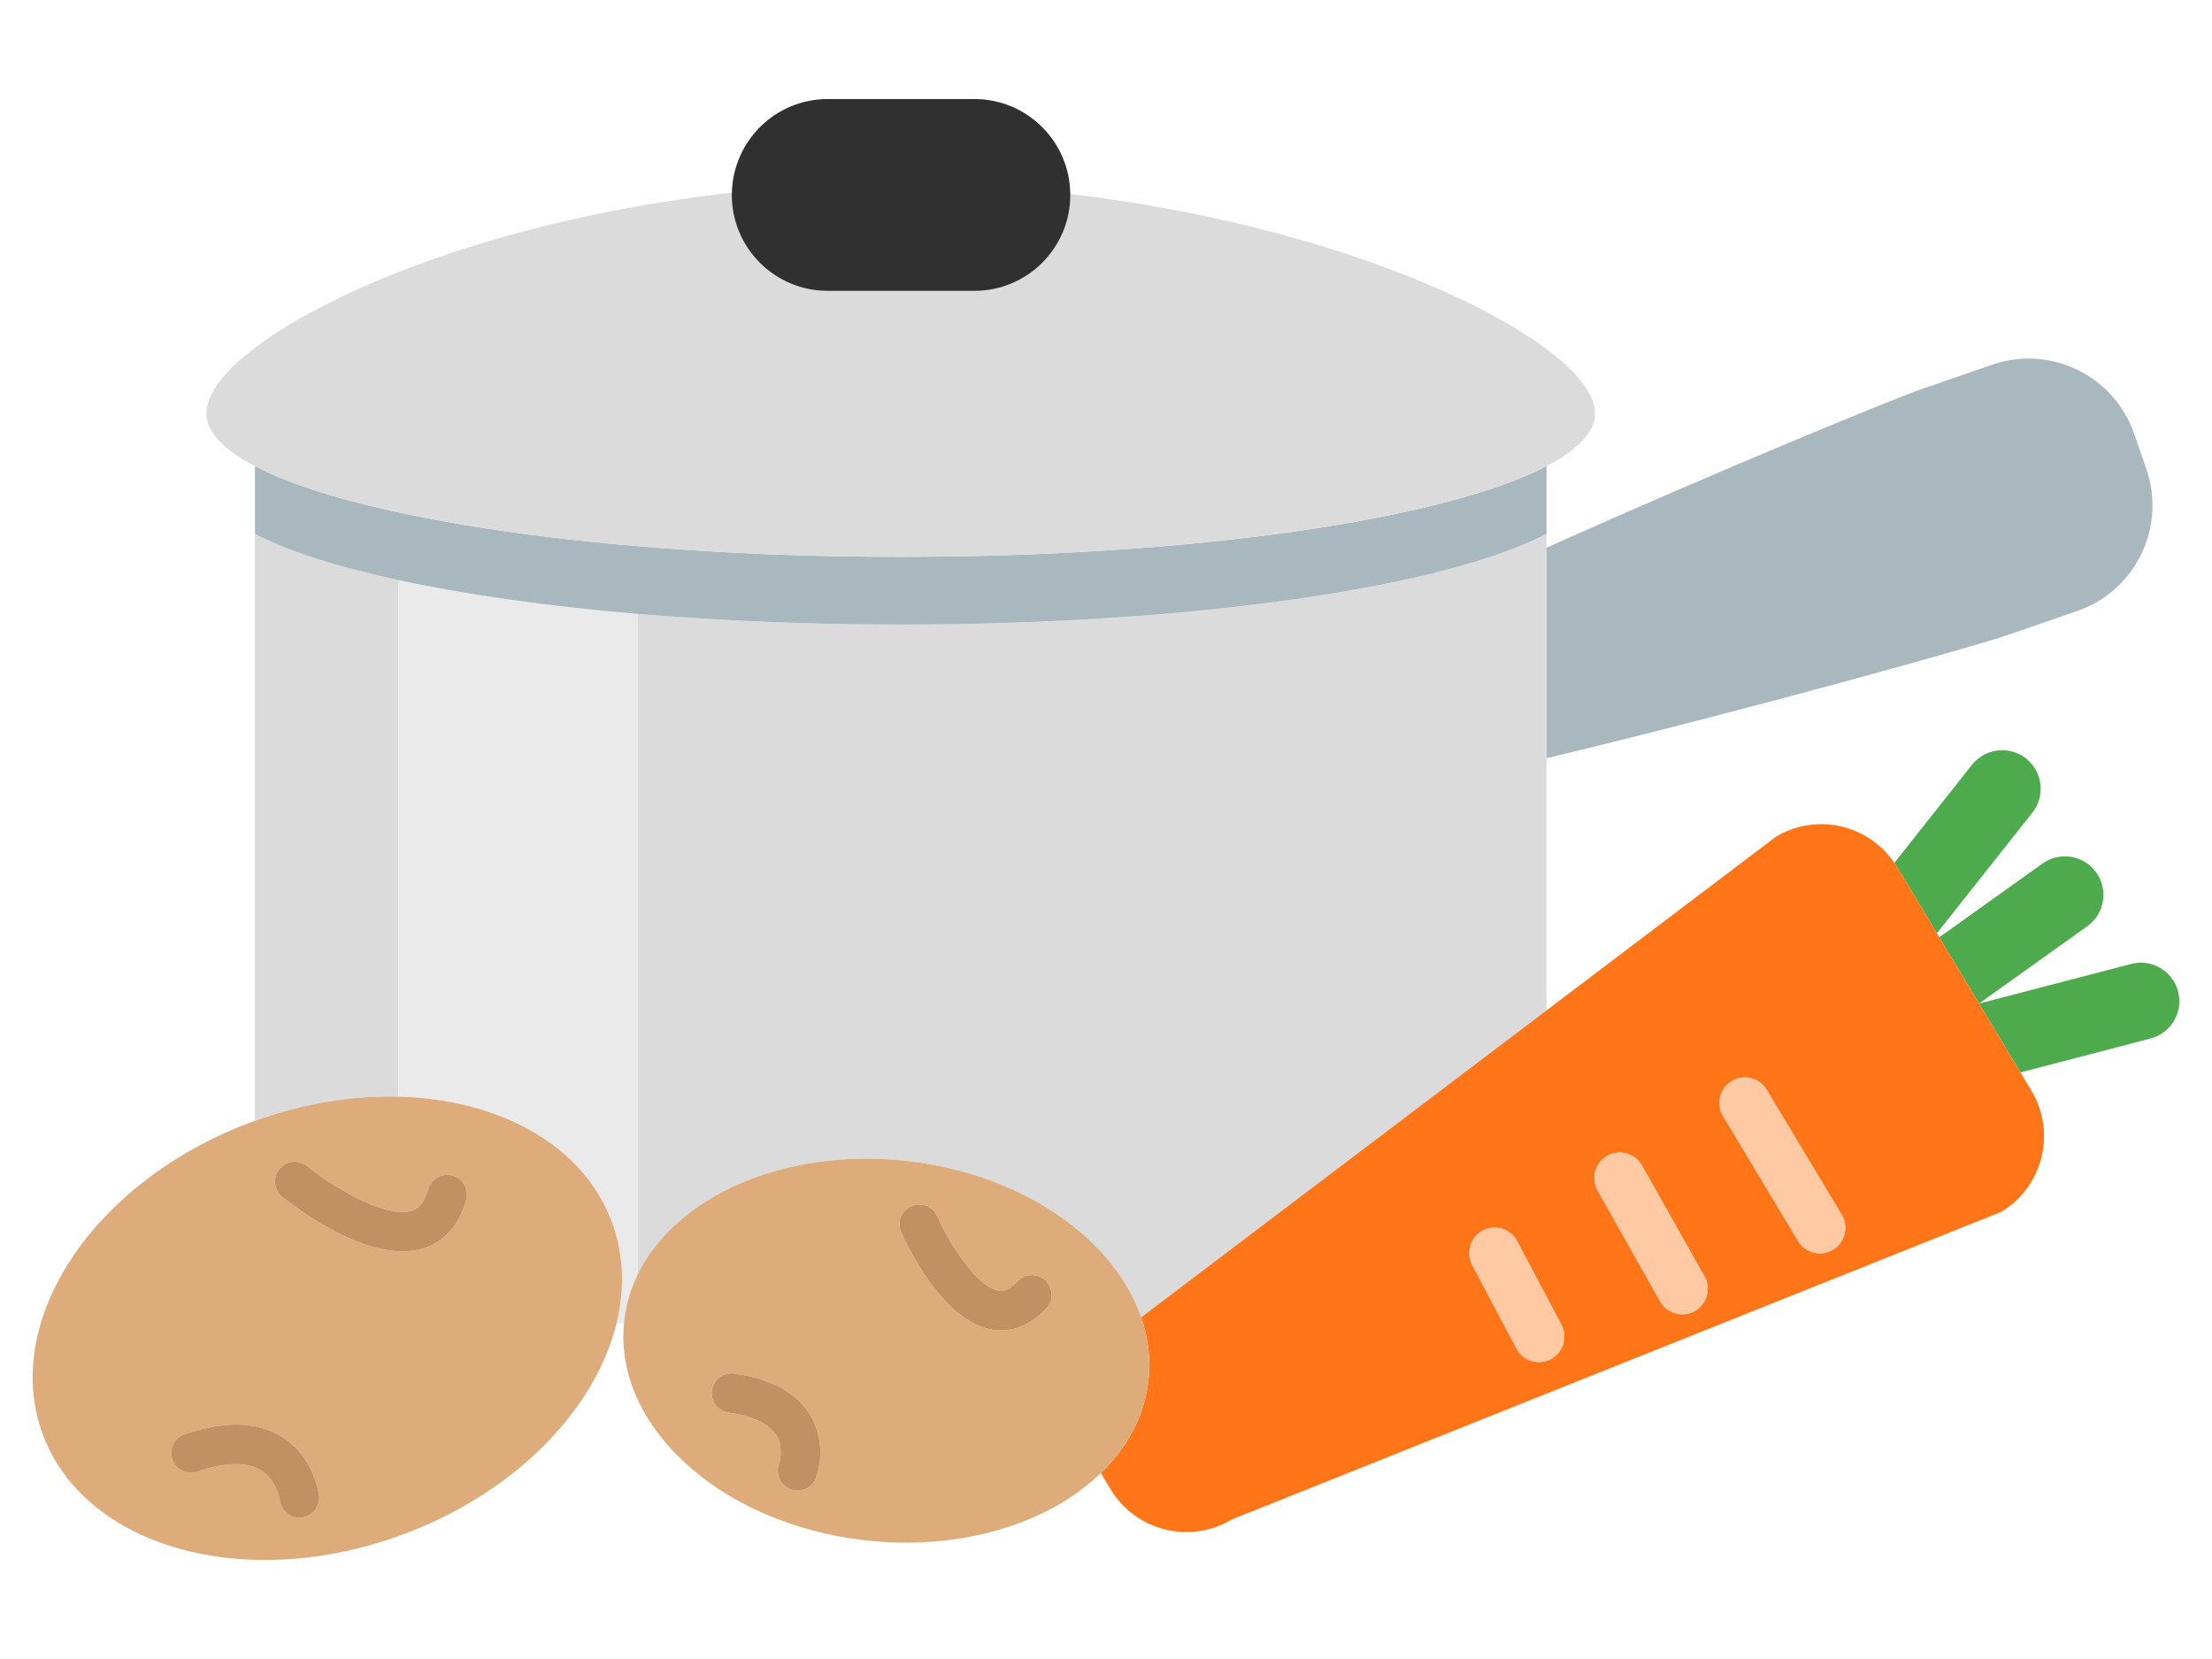
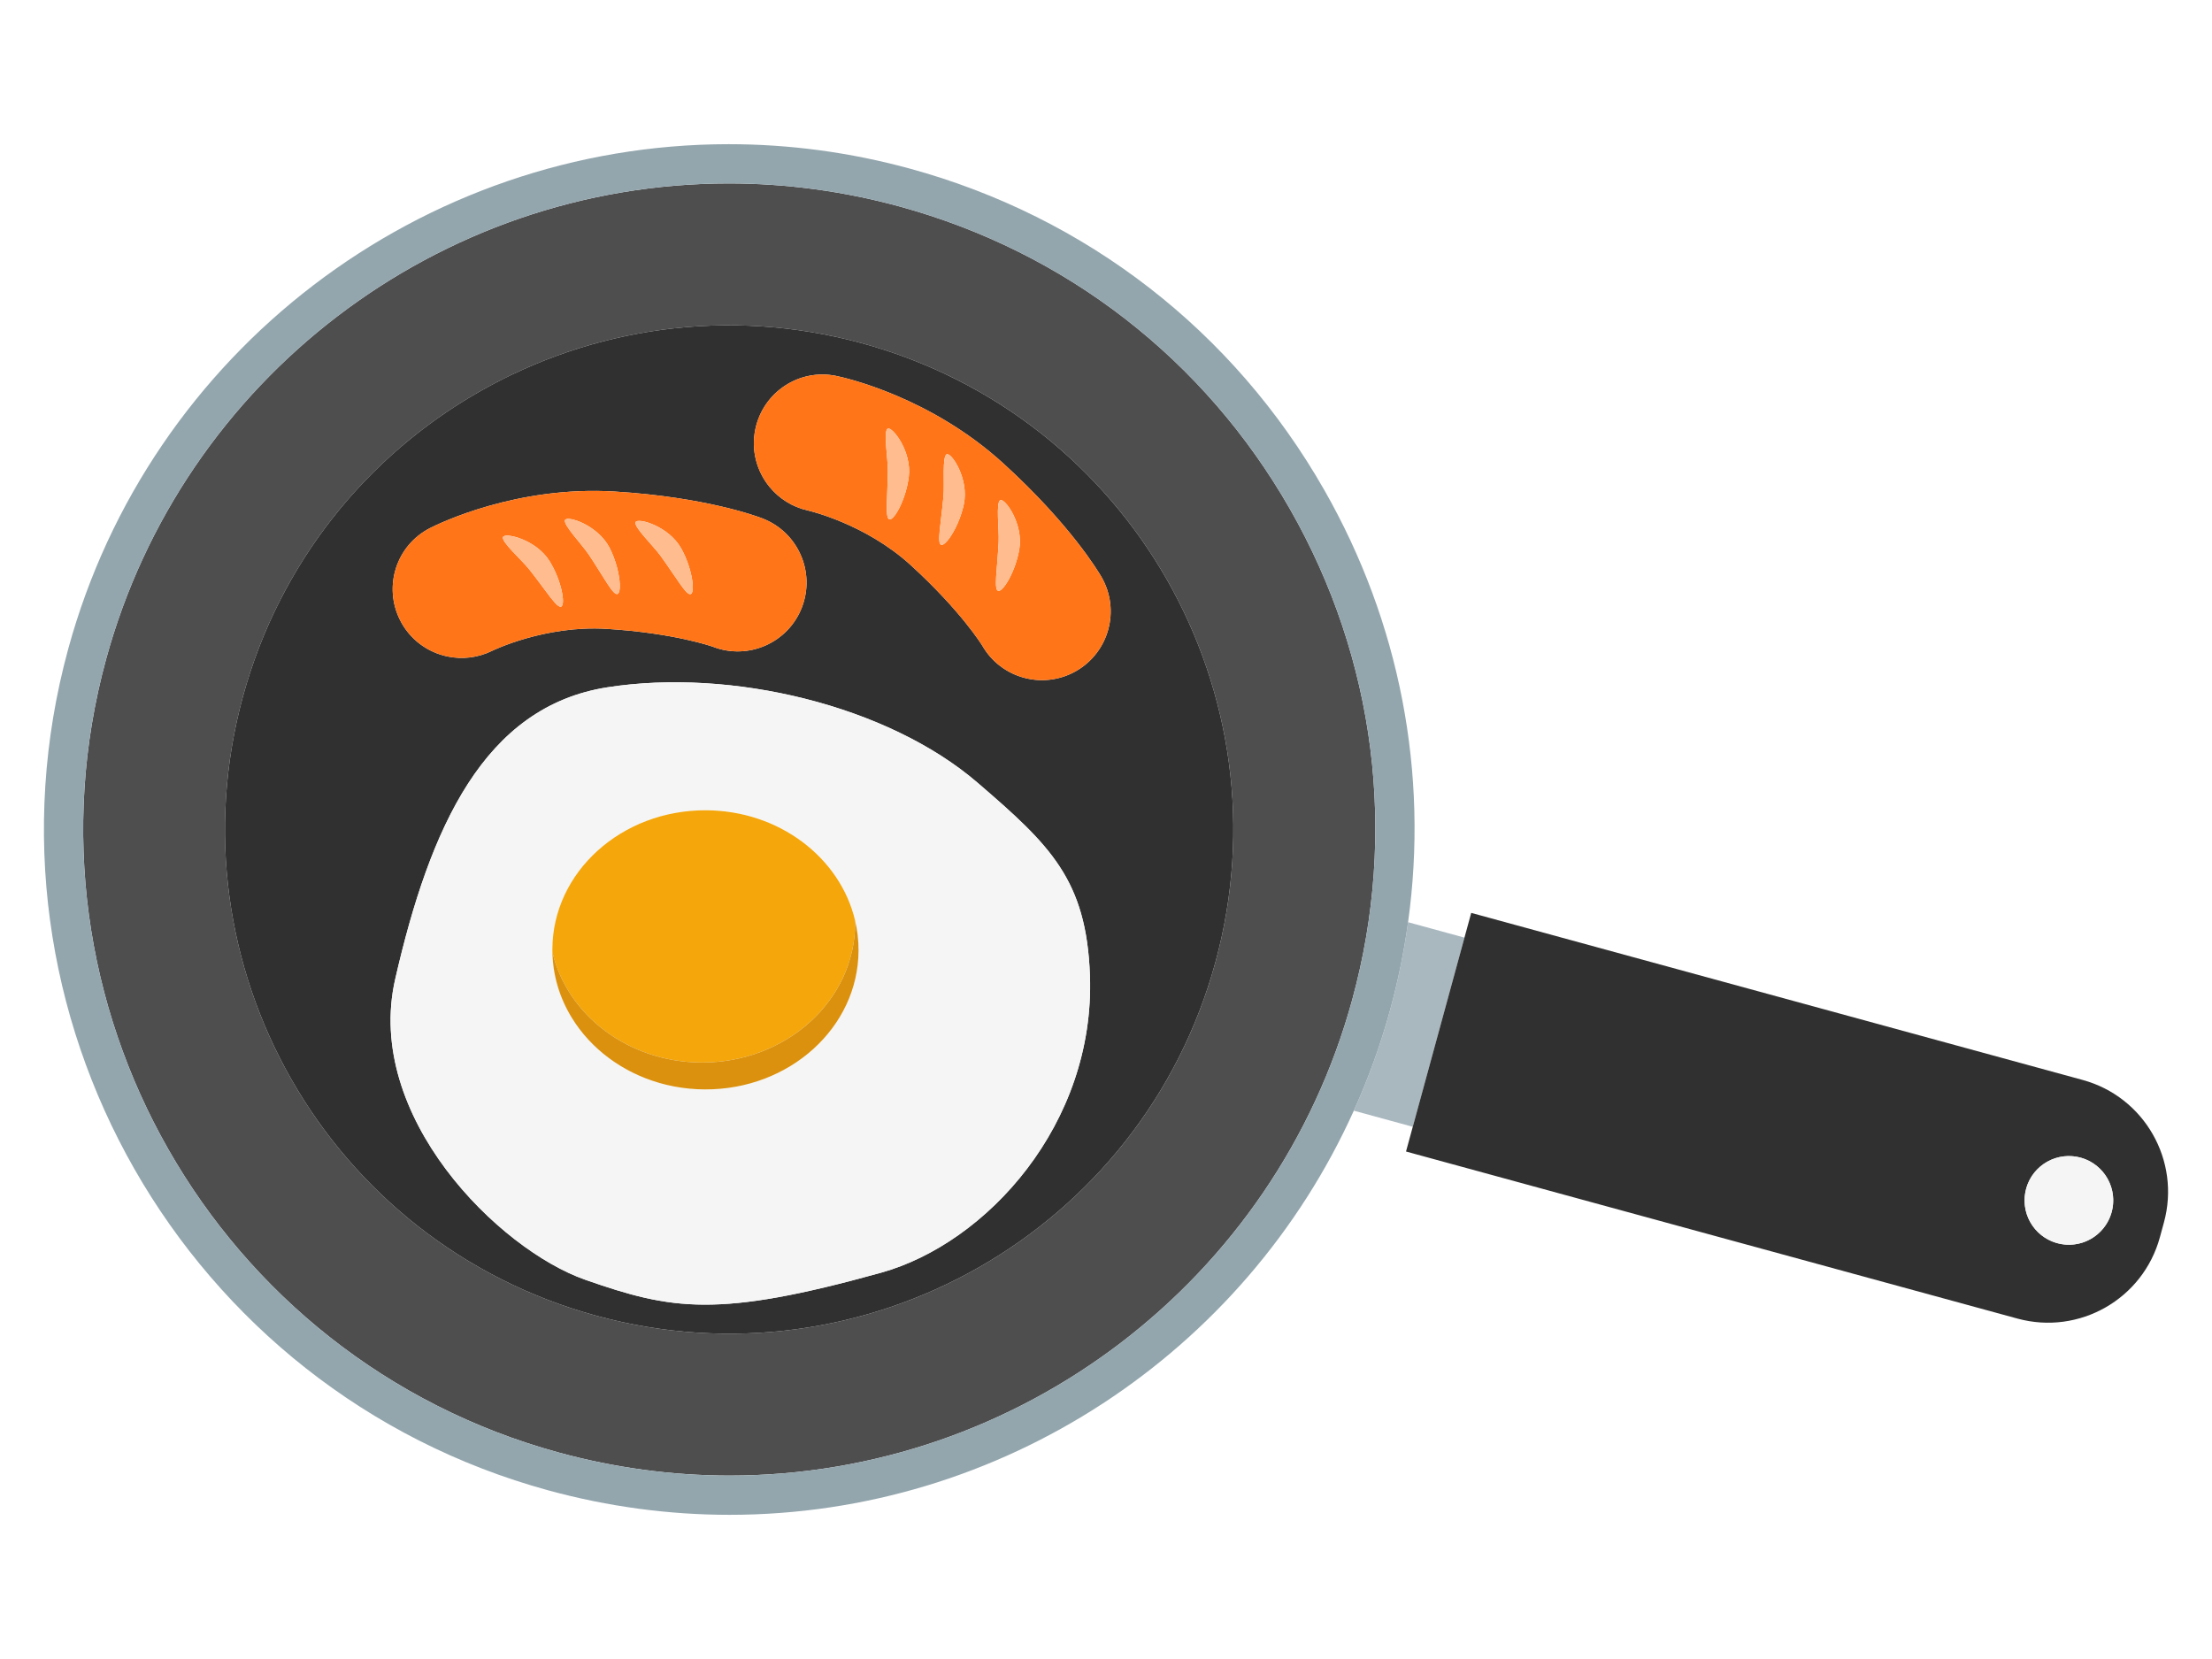
<svg xmlns="http://www.w3.org/2000/svg" version="1.1" id="レイヤー_1" x="0px" y="0px" width="400px" height="300px" viewBox="0 0 400 300" style="enable-background:new 0 0 400 300;" xml:space="preserve">
  <style type="text/css">

- 	.st0{fill:#4DAA4D;}
- 	.st1{fill:#EAEAEA;}
- 	.st2{fill:#C19063;}
- 	.st3{fill:#FF7517;}
- 	.st4{fill:#FFC9A4;}
- 	.st5{fill:#303030;}
- 	.st6{fill:#DBDBDB;}
- 	.st7{fill:#A9B8BF;}
- 	.st8{fill:#DDAC7A;}
+ 	.st0{fill:#4E4E4F;}
+ 	.st1{fill:#F4A60B;}
+ 	.st2{fill:#F5F5F5;}
+ 	.st3{fill:#93A6AD;}
+ 	.st4{fill:#FF7517;}
+ 	.st5{fill:#FFBC8F;}
+ 	.st6{fill:#303030;}
+ 	.st7{fill:#DB910E;}
+ 	.st8{fill:#A9B8BF;}

</style>
  <g>
-     <path class="st7" d="M362.896,114.884l12.727-4.391c10.544-3.639,16.142-15.135,12.504-25.679l-2.196-6.363   c-3.638-10.542-15.135-16.14-25.679-12.502l-12.728,4.392c-4.809,1.66-35.859,14.365-67.868,28.695v38.079   C317.781,127.963,357.517,116.741,362.896,114.884z" />
-     <path class="st6" d="M115.3,111.007v119.494c6.913-14.247,26.769-23.092,48.912-20.542c20.757,2.389,37.275,14.073,42.144,28.249   l73.299-55.496V96.538c-18.406,9.605-63.754,16.399-116.778,16.399C146.036,112.937,129.975,112.25,115.3,111.007z" />
-     <path class="st6" d="M72.048,198.31v-93.412c-11.064-2.396-19.946-5.227-25.949-8.36v106.154   C54.911,199.503,63.781,198.102,72.048,198.31z" />
-     <path class="st6" d="M111.499,239.256c0,0.003-0.001,0.006-0.002,0.009c0.441,0.049,0.883,0.096,1.327,0.144   c0-0.004,0-0.007,0-0.011C112.38,239.351,111.938,239.304,111.499,239.256z" />
-     <path class="st1" d="M72.048,104.897v93.412c18.117,0.455,33.321,8.618,38.561,22.578c2.208,5.885,2.398,12.159,0.89,18.368   c0.44,0.048,0.882,0.095,1.325,0.142c0.018-0.203,0.025-0.405,0.049-0.61c0.335-2.917,1.168-5.69,2.428-8.286V111.007   C98.838,109.613,84.136,107.516,72.048,104.897z" />
-     <path class="st7" d="M115.3,111.007c14.674,1.243,30.736,1.93,47.577,1.93c53.024,0,98.372-6.794,116.778-16.399V84.293   c-18.406,9.606-63.754,16.4-116.778,16.4c-53.025,0-98.371-6.792-116.778-16.399v12.243c6.002,3.133,14.885,5.963,25.949,8.36   C84.136,107.516,98.838,109.613,115.3,111.007z" />
-     <path class="st0" d="M377.453,167.489c3.131-2.235,3.855-6.588,1.619-9.717c-2.236-3.132-6.589-3.856-9.719-1.62l-18.667,13.334   l7.195,11.983L377.453,167.489z" />
-     <path class="st0" d="M393.871,179.297c-0.973-3.725-4.774-5.957-8.498-4.985l-27.488,7.163l7.476,12.45l23.524-6.13   C392.608,186.823,394.842,183.02,393.871,179.297z" />
-     <path class="st0" d="M350.255,168.767l17.262-21.817c2.388-3.017,1.876-7.398-1.139-9.787c-3.019-2.386-7.399-1.875-9.788,1.143   l-14.029,17.733c0.168,0.248,0.347,0.488,0.503,0.749L350.255,168.767z" />
-     <path class="st3" d="M357.882,181.47l-7.195-11.983l-0.432-0.72l-7.191-11.979c-0.156-0.261-0.335-0.501-0.503-0.749   c-4.731-6.966-14.122-9.112-21.433-4.727l-41.473,31.399l-73.299,55.496c1.271,3.7,1.761,7.569,1.311,11.489   c-0.732,6.369-3.827,12.052-8.599,16.68l1.747,2.906c4.543,7.57,14.363,10.023,21.933,5.479l139.112-55.603   c7.572-4.543,10.026-14.362,5.482-21.935l-1.981-3.301l-7.476-12.45L357.882,181.47z M280.43,245.762   c-0.685,0.362-1.419,0.533-2.143,0.533c-1.647,0-3.238-0.888-4.062-2.444l-8-15.118c-1.186-2.241-0.331-5.02,1.911-6.206   c2.241-1.186,5.019-0.329,6.205,1.911l8,15.118C283.526,241.797,282.672,244.575,280.43,245.762z M306.467,237.071   c-0.713,0.401-1.487,0.593-2.251,0.593c-1.604,0-3.16-0.842-4.004-2.338l-11.312-20.065c-1.246-2.208-0.465-5.009,1.744-6.254   c2.206-1.244,5.008-0.465,6.255,1.744l11.312,20.065C309.456,233.025,308.676,235.825,306.467,237.071z M331.457,225.984   c-0.74,0.444-1.555,0.655-2.358,0.655c-1.56,0-3.08-0.795-3.941-2.229l-13.574-22.62c-1.306-2.174-0.6-4.994,1.574-6.299   c2.172-1.306,4.994-0.602,6.299,1.574l13.575,22.619C334.336,221.859,333.631,224.68,331.457,225.984z" />
-     <path class="st4" d="M319.456,197.065c-1.305-2.176-4.127-2.88-6.299-1.574c-2.174,1.305-2.88,4.125-1.574,6.299l13.574,22.62   c0.861,1.435,2.382,2.229,3.941,2.229c0.804,0,1.618-0.211,2.358-0.655c2.174-1.305,2.879-4.125,1.574-6.3L319.456,197.065z" />
-     <path class="st4" d="M296.898,210.751c-1.247-2.209-4.049-2.988-6.255-1.744c-2.209,1.245-2.99,4.046-1.744,6.254l11.312,20.065   c0.844,1.496,2.4,2.338,4.004,2.338c0.764,0,1.538-0.191,2.251-0.593c2.209-1.246,2.989-4.046,1.744-6.255L296.898,210.751z" />
-     <path class="st4" d="M274.341,224.438c-1.187-2.24-3.964-3.097-6.205-1.911c-2.242,1.187-3.097,3.965-1.911,6.206l8,15.118   c0.824,1.557,2.415,2.444,4.062,2.444c0.724,0,1.458-0.171,2.143-0.533c2.242-1.187,3.097-3.965,1.911-6.206L274.341,224.438z" />
-     <path class="st8" d="M207.667,249.697c0.45-3.92-0.039-7.789-1.311-11.489c-4.869-14.176-21.387-25.86-42.144-28.249   c-22.143-2.55-42,6.295-48.912,20.542c-1.26,2.596-2.093,5.369-2.428,8.286c-0.023,0.205-0.031,0.407-0.049,0.61   c0,0.004,0,0.007,0,0.011c-1.689,18.701,17.612,36.139,43.503,39.116c17.371,2.001,33.33-3.016,42.742-12.147   C203.84,261.749,206.935,256.066,207.667,249.697z M164.789,218.125c1.804-0.794,3.91,0.027,4.704,1.83   c2.293,5.198,7.247,12.805,11.081,13.44c0.441,0.071,1.615,0.269,3.397-1.666c1.334-1.45,3.593-1.545,5.046-0.208   c1.451,1.337,1.543,3.596,0.207,5.046c-2.911,3.161-5.872,4.007-8.208,4.007c-0.583,0-1.125-0.052-1.62-0.135   c-9.132-1.522-15.721-15.968-16.442-17.61C162.162,221.024,162.982,218.918,164.789,218.125z M147.563,267.224   c-0.536,1.436-1.898,2.322-3.346,2.322c-0.415,0-0.837-0.072-1.249-0.227c-1.837-0.686-2.775-2.723-2.108-4.562   c0.04-0.12,0.938-2.883-0.465-5.183c-1.269-2.079-4.25-3.509-8.624-4.129c-1.953-0.278-3.311-2.086-3.034-4.038   c0.278-1.953,2.087-3.304,4.038-3.033c6.721,0.954,11.36,3.513,13.791,7.603C149.668,261.197,147.788,266.621,147.563,267.224z" />
-     <path class="st2" d="M179.396,240.439c0.494,0.083,1.037,0.135,1.62,0.135c2.336,0,5.297-0.846,8.208-4.007   c1.336-1.45,1.244-3.709-0.207-5.046c-1.453-1.337-3.712-1.242-5.046,0.208c-1.782,1.935-2.956,1.737-3.397,1.666   c-3.834-0.636-8.788-8.242-11.081-13.44c-0.794-1.803-2.9-2.624-4.704-1.83c-1.806,0.793-2.627,2.899-1.834,4.704   C163.676,224.472,170.264,238.917,179.396,240.439z" />
-     <path class="st2" d="M132.775,248.374c-1.95-0.271-3.76,1.08-4.038,3.033c-0.277,1.952,1.081,3.76,3.034,4.038   c4.374,0.62,7.355,2.05,8.624,4.129c1.403,2.3,0.505,5.062,0.465,5.183c-0.667,1.84,0.271,3.877,2.108,4.562   c0.411,0.154,0.833,0.227,1.249,0.227c1.448,0,2.81-0.887,3.346-2.322c0.225-0.603,2.104-6.026-0.998-11.247   C144.136,251.887,139.496,249.328,132.775,248.374z" />
-     <path class="st8" d="M110.609,220.888c-5.239-13.96-20.444-22.123-38.561-22.578c-8.267-0.208-17.137,1.193-25.949,4.382   c-0.287,0.104-0.574,0.197-0.861,0.305C16.841,213.65,0.069,238.941,7.775,259.48c7.706,20.54,36.974,28.551,65.37,17.893   c20.258-7.601,34.59-22.649,38.351-38.108c0.001-0.003,0.002-0.006,0.002-0.009C113.007,233.047,112.817,226.772,110.609,220.888z    M50.53,211.399c1.245-1.53,3.493-1.76,5.022-0.516c4.061,3.297,14.022,9.604,18.909,8.044c0.891-0.285,2.168-0.994,2.965-3.86   c0.528-1.9,2.496-3.013,4.396-2.484c1.9,0.527,3.013,2.497,2.484,4.396c-1.59,5.721-5.055,7.919-7.682,8.755   c-1.211,0.385-2.487,0.556-3.795,0.556c-9.363,0-20.401-8.74-21.785-9.867C49.515,215.178,49.285,212.929,50.53,211.399z    M54.57,274.42c-0.141,0.017-0.28,0.024-0.418,0.024c-1.778,0-3.314-1.324-3.54-3.128c-0.019-0.131-0.569-3.682-3.44-5.447   c-2.532-1.558-6.5-1.474-11.471,0.243c-1.865,0.644-3.898-0.346-4.541-2.21c-0.644-1.864,0.345-3.896,2.209-4.54   c7.223-2.496,13.165-2.33,17.657,0.493c5.804,3.647,6.644,10.322,6.677,10.604C57.932,272.418,56.529,274.192,54.57,274.42z" />
-     <path class="st2" d="M51.044,216.423c1.384,1.127,12.422,9.867,21.785,9.867c1.308,0,2.583-0.171,3.795-0.556   c2.627-0.836,6.092-3.034,7.682-8.755c0.528-1.899-0.584-3.869-2.484-4.396c-1.901-0.528-3.869,0.584-4.396,2.484   c-0.797,2.866-2.074,3.575-2.965,3.86c-4.887,1.56-14.848-4.747-18.909-8.044c-1.529-1.244-3.777-1.015-5.022,0.516   C49.285,212.929,49.515,215.178,51.044,216.423z" />
-     <path class="st2" d="M51.026,259.855c-4.492-2.823-10.434-2.989-17.657-0.493c-1.864,0.644-2.854,2.676-2.209,4.54   c0.643,1.864,2.676,2.854,4.541,2.21c4.971-1.717,8.939-1.801,11.471-0.243c2.871,1.766,3.421,5.316,3.44,5.447   c0.226,1.804,1.762,3.128,3.54,3.128c0.138,0,0.277-0.008,0.418-0.024c1.959-0.228,3.362-2.002,3.133-3.96   C57.67,270.178,56.83,263.503,51.026,259.855z" />
-     <path class="st6" d="M162.877,100.693c53.024,0,98.372-6.793,116.778-16.4c5.666-2.956,8.78-6.179,8.78-9.552   c0-12.073-40.631-33.277-94.896-39.659c0.001,0.058,0.009,0.113,0.009,0.171c0,9.579-7.766,17.345-17.345,17.345h-26.528   c-9.579,0-17.345-7.766-17.345-17.345c0-0.137,0.018-0.269,0.021-0.405c-54.86,6.077-95.031,27.666-95.031,39.892   c0,3.374,3.115,6.596,8.78,9.553C64.506,93.901,109.853,100.693,162.877,100.693z" />
-     <path class="st5" d="M149.675,52.599h26.528c9.579,0,17.345-7.766,17.345-17.345c0-0.058-0.008-0.114-0.009-0.171   c-0.093-9.5-7.815-17.174-17.336-17.174h-26.528c-9.443,0-17.107,7.55-17.325,16.94c-0.003,0.136-0.021,0.268-0.021,0.405   C132.33,44.833,140.096,52.599,149.675,52.599z" />
+     <path class="st8" d="M254.625,166.764c-0.737,5.32-1.816,10.627-3.256,15.893c-1.722,6.301-3.934,12.369-6.557,18.189l10.662,2.914   l9.348-34.209L254.625,166.764z" />
+     <path class="st6" d="M376.612,195.291L266.044,165.08l-1.222,4.471l-9.348,34.209l-1.222,4.471l110.568,30.211   c11.17,3.053,22.703-3.529,25.754-14.699l0.736-2.697C394.363,209.873,387.783,198.344,376.612,195.291z M366.39,214.957   c1.167-4.27,5.575-6.787,9.848-5.619c4.269,1.168,6.785,5.576,5.619,9.846c-1.166,4.271-5.576,6.787-9.846,5.621   C367.739,223.637,365.224,219.229,366.39,214.957z" />
+     <circle class="st2" cx="374.123" cy="217.07" r="8.017" />
+     <path class="st0" d="M244.523,180.785c8.224-30.095,4.234-61.591-11.231-88.687c-15.466-27.095-40.557-46.546-70.652-54.769   c-10.104-2.761-20.485-4.16-30.856-4.16c-52.454,0-98.757,35.383-112.602,86.045c-16.974,62.127,19.76,126.481,81.886,143.456   c10.104,2.76,20.486,4.16,30.857,4.16C184.378,266.83,230.681,231.447,244.523,180.785z M107.829,237.928   c-48.562-13.268-77.173-63.391-63.903-111.954c13.268-48.559,63.393-77.172,111.953-63.902   c48.56,13.27,77.171,63.393,63.902,111.952C206.512,222.586,156.39,251.195,107.829,237.928z" />
+     <path class="st6" d="M219.78,174.023c13.27-48.559-15.342-98.682-63.902-111.952c-48.561-13.27-98.686,15.344-111.953,63.902   c-13.27,48.563,15.342,98.686,63.903,111.954S206.512,222.586,219.78,174.023z M136.601,77.554   c1.438-6.686,7.959-10.966,14.651-9.57c1.702,0.353,17.012,3.808,30.182,15.816c12.11,11.038,17.213,19.604,17.752,20.544   c3.428,5.952,1.383,13.556-4.563,16.984c-5.952,3.433-13.566,1.376-16.987-4.563c-0.006-0.009-3.79-6.226-12.958-14.584   c-8.227-7.501-18.471-9.839-18.574-9.866c-2.84-0.627-5.246-2.189-6.96-4.284C136.831,85.202,135.776,81.392,136.601,77.554z    M77.756,95.495c1.549-0.791,15.643-7.7,33.437-6.606c16.356,1.007,25.704,4.476,26.714,4.871   c6.405,2.484,9.581,9.691,7.096,16.091c-2.485,6.406-9.706,9.578-16.095,7.098c-0.012-0.002-6.857-2.472-19.245-3.234   c-11.113-0.682-20.562,3.919-20.657,3.965c-2.608,1.292-5.462,1.586-8.111,1.027c-3.575-0.753-6.785-3.06-8.551-6.566   C69.273,106.031,71.668,98.608,77.756,95.495z M159.316,230.146c-29.563,8.229-37.844,6.744-53.477,1.277   c-15.635-5.463-40.041-29.58-34.376-54.355c6.281-27.455,16.075-49.317,38.418-52.788c22.339-3.472,50.596,3.243,66.902,17.268   c13.089,11.262,19.694,17.5,20.312,34.866C198.048,203.182,178.478,224.812,159.316,230.146z" />
+     <path class="st2" d="M197.096,176.414c-0.618-17.365-7.224-23.604-20.312-34.866c-16.307-14.024-44.563-20.739-66.902-17.268   c-22.343,3.471-32.137,25.333-38.418,52.788c-5.665,24.775,18.741,48.893,34.376,54.355c15.633,5.467,23.913,6.951,53.477-1.277   C178.478,224.812,198.048,203.182,197.096,176.414z M127.458,197.002c-0.476-0.002-0.948-0.016-1.418-0.039   c-0.095-0.004-0.188-0.014-0.283-0.02c-0.374-0.023-0.746-0.047-1.116-0.082c-0.119-0.012-0.235-0.029-0.354-0.043   c-0.343-0.037-0.686-0.074-1.025-0.123c-0.127-0.018-0.251-0.043-0.378-0.062c-0.327-0.051-0.654-0.102-0.977-0.164   c-0.139-0.025-0.276-0.059-0.415-0.088c-0.306-0.062-0.613-0.125-0.916-0.197c-0.152-0.035-0.302-0.078-0.453-0.117   c-0.284-0.072-0.568-0.143-0.848-0.223c-0.168-0.049-0.333-0.104-0.499-0.154c-0.259-0.08-0.52-0.158-0.775-0.244   c-0.18-0.061-0.355-0.127-0.533-0.191c-0.238-0.084-0.476-0.168-0.71-0.258c-0.192-0.074-0.38-0.156-0.569-0.234   c-0.214-0.088-0.43-0.176-0.642-0.268c-0.205-0.09-0.405-0.188-0.606-0.283c-0.191-0.088-0.384-0.176-0.572-0.27   c-0.214-0.105-0.424-0.219-0.634-0.33c-0.17-0.09-0.342-0.178-0.51-0.271c-0.224-0.123-0.443-0.254-0.663-0.383   c-0.147-0.088-0.297-0.174-0.443-0.262c-0.235-0.145-0.464-0.297-0.694-0.447c-0.125-0.082-0.251-0.16-0.374-0.244   c-0.242-0.166-0.478-0.336-0.713-0.508c-0.105-0.076-0.212-0.15-0.316-0.229c-0.248-0.186-0.489-0.377-0.73-0.57   c-0.085-0.068-0.173-0.135-0.258-0.205c-0.252-0.207-0.497-0.422-0.741-0.637c-0.068-0.061-0.138-0.119-0.205-0.18   c-0.254-0.229-0.501-0.465-0.745-0.703c-0.052-0.051-0.105-0.1-0.157-0.152c-0.254-0.252-0.501-0.51-0.744-0.771   c-0.037-0.041-0.075-0.078-0.112-0.119c-0.252-0.275-0.496-0.555-0.735-0.84c-0.025-0.029-0.051-0.059-0.076-0.088   c-0.248-0.297-0.487-0.6-0.72-0.906c-0.014-0.02-0.028-0.037-0.042-0.055c-0.241-0.318-0.472-0.643-0.697-0.971   c-0.006-0.008-0.012-0.018-0.017-0.025c-0.23-0.338-0.451-0.68-0.664-1.027l0,0c-2.241-3.664-3.515-7.885-3.495-12.377   c0.06-13.943,12.503-25.188,27.794-25.118c13.234,0.06,24.257,8.579,26.941,19.909l0,0c0,0,0,0.002,0.001,0.004   c0.103,0.434,0.194,0.873,0.272,1.316c0.001,0.004,0.002,0.01,0.002,0.014c0.073,0.412,0.134,0.828,0.184,1.246   c0.005,0.045,0.012,0.088,0.018,0.133c0.042,0.369,0.073,0.744,0.098,1.119c0.006,0.088,0.016,0.176,0.021,0.264   c0.024,0.451,0.037,0.904,0.035,1.361C155.19,185.83,142.749,197.074,127.458,197.002z" />
+     <path class="st1" d="M112.12,192.695c-0.235-0.145-0.464-0.297-0.694-0.447C111.655,192.398,111.885,192.551,112.12,192.695z" />
+     <path class="st1" d="M113.225,193.34c-0.224-0.123-0.443-0.254-0.663-0.383C112.782,193.086,113.001,193.217,113.225,193.34z" />
+     <path class="st1" d="M111.052,192.004c-0.242-0.166-0.478-0.336-0.713-0.508C110.574,191.668,110.81,191.838,111.052,192.004z" />
+     <path class="st1" d="M108.089,189.676c-0.254-0.23-0.501-0.465-0.745-0.703C107.588,189.211,107.835,189.447,108.089,189.676z" />
+     <path class="st1" d="M110.022,191.268c-0.248-0.186-0.49-0.377-0.73-0.57C109.533,190.891,109.774,191.082,110.022,191.268z" />
+     <path class="st1" d="M109.035,190.492c-0.252-0.207-0.498-0.422-0.741-0.637C108.538,190.07,108.783,190.285,109.035,190.492z" />
+     <path class="st1" d="M118.002,195.445c-0.18-0.061-0.355-0.127-0.533-0.191C117.646,195.318,117.822,195.385,118.002,195.445z" />
+     <path class="st1" d="M116.758,194.996c-0.192-0.074-0.38-0.156-0.569-0.234C116.378,194.84,116.566,194.922,116.758,194.996z" />
+     <path class="st1" d="M115.547,194.494c-0.205-0.092-0.405-0.188-0.606-0.283C115.143,194.307,115.343,194.404,115.547,194.494z" />
+     <path class="st1" d="M114.369,193.941c-0.214-0.105-0.424-0.219-0.634-0.33C113.945,193.723,114.155,193.836,114.369,193.941z" />
+     <path class="st1" d="M104.044,185.045c-0.23-0.338-0.452-0.68-0.664-1.027C103.593,184.365,103.814,184.707,104.044,185.045z" />
+     <path class="st1" d="M107.187,188.82c-0.254-0.252-0.501-0.51-0.744-0.771C106.686,188.311,106.933,188.568,107.187,188.82z" />
+     <path class="st1" d="M155.098,169.145c0.043,0.369,0.072,0.744,0.098,1.119C155.171,169.889,155.14,169.514,155.098,169.145z" />
+     <path class="st1" d="M155.251,171.889c0.002-0.457-0.011-0.91-0.035-1.361C155.241,170.979,155.254,171.432,155.251,171.889z" />
+     <path class="st1" d="M154.622,166.436c0.103,0.434,0.194,0.873,0.272,1.316C154.816,167.309,154.725,166.869,154.622,166.436z" />
+     <path class="st1" d="M126.839,192.135c15.29,0.068,27.732-11.178,27.796-25.115c0-0.197-0.01-0.393-0.015-0.588   c-2.685-11.33-13.707-19.849-26.941-19.909c-15.291-0.07-27.734,11.174-27.794,25.118c-0.021,4.492,1.254,8.713,3.495,12.377   c-2.14-3.504-3.393-7.52-3.481-11.791C102.586,183.557,113.606,192.074,126.839,192.135z" />
+     <path class="st1" d="M119.276,195.844c-0.168-0.049-0.333-0.104-0.499-0.154C118.944,195.74,119.108,195.795,119.276,195.844z" />
+     <path class="st1" d="M106.331,187.93c-0.251-0.275-0.496-0.555-0.735-0.84C105.834,187.375,106.079,187.654,106.331,187.93z" />
+     <path class="st1" d="M105.52,187.002c-0.248-0.297-0.487-0.6-0.72-0.906C105.033,186.402,105.272,186.705,105.52,187.002z" />
+     <path class="st1" d="M104.758,186.041c-0.24-0.318-0.473-0.643-0.697-0.971C104.286,185.398,104.517,185.723,104.758,186.041z" />
+     <path class="st1" d="M154.896,167.766c0.073,0.412,0.133,0.828,0.184,1.246C155.03,168.594,154.969,168.178,154.896,167.766z" />
+     <path class="st1" d="M126.041,196.963c-0.095-0.004-0.188-0.014-0.283-0.02C125.852,196.949,125.945,196.959,126.041,196.963z" />
+     <path class="st1" d="M123.263,196.695c-0.127-0.018-0.251-0.043-0.378-0.062C123.011,196.652,123.136,196.678,123.263,196.695z" />
+     <path class="st1" d="M124.642,196.861c-0.119-0.012-0.235-0.029-0.354-0.043C124.407,196.832,124.523,196.85,124.642,196.861z" />
+     <path class="st1" d="M120.578,196.184c-0.152-0.035-0.302-0.078-0.453-0.117C120.276,196.105,120.425,196.148,120.578,196.184z" />
+     <path class="st1" d="M121.908,196.469c-0.139-0.025-0.276-0.059-0.415-0.088C121.632,196.41,121.769,196.443,121.908,196.469z" />
+     <path class="st7" d="M155.196,170.264c-0.025-0.375-0.055-0.75-0.098-1.119c-0.005-0.045-0.012-0.088-0.018-0.133   c-0.051-0.418-0.111-0.834-0.184-1.246c0-0.004-0.001-0.01-0.002-0.014c-0.079-0.443-0.17-0.883-0.272-1.316   c0-0.002,0-0.004-0.001-0.004l0,0c0.005,0.195,0.015,0.391,0.015,0.588c-0.063,13.938-12.506,25.184-27.796,25.115   c-13.233-0.061-24.253-8.578-26.94-19.908c0.088,4.271,1.341,8.287,3.481,11.791l0,0c0.212,0.348,0.434,0.689,0.664,1.027   c0.005,0.008,0.011,0.018,0.017,0.025c0.224,0.328,0.457,0.652,0.697,0.971c0.014,0.018,0.028,0.035,0.042,0.055   c0.233,0.307,0.473,0.609,0.72,0.906c0.024,0.029,0.051,0.059,0.076,0.088c0.239,0.285,0.483,0.564,0.735,0.84   c0.037,0.041,0.075,0.078,0.112,0.119c0.243,0.262,0.49,0.52,0.744,0.771c0.052,0.053,0.105,0.102,0.157,0.152   c0.244,0.238,0.491,0.473,0.745,0.703c0.067,0.061,0.137,0.119,0.205,0.18c0.243,0.215,0.489,0.43,0.741,0.637   c0.085,0.07,0.172,0.137,0.258,0.205c0.24,0.193,0.482,0.385,0.73,0.57c0.104,0.078,0.21,0.152,0.316,0.229   c0.235,0.172,0.472,0.342,0.713,0.508c0.123,0.084,0.25,0.162,0.374,0.244c0.229,0.15,0.459,0.303,0.694,0.447   c0.146,0.088,0.295,0.174,0.443,0.262c0.22,0.129,0.438,0.26,0.663,0.383c0.167,0.094,0.339,0.182,0.51,0.271   c0.21,0.111,0.42,0.225,0.634,0.33c0.188,0.094,0.381,0.182,0.572,0.27c0.202,0.096,0.402,0.191,0.606,0.283   c0.211,0.092,0.427,0.18,0.642,0.268c0.189,0.078,0.377,0.16,0.569,0.234c0.234,0.09,0.473,0.174,0.71,0.258   c0.178,0.064,0.354,0.131,0.533,0.191c0.256,0.086,0.516,0.164,0.775,0.244c0.167,0.051,0.331,0.105,0.499,0.154   c0.28,0.08,0.564,0.15,0.848,0.223c0.151,0.039,0.301,0.082,0.453,0.117c0.303,0.072,0.609,0.135,0.916,0.197   c0.139,0.029,0.275,0.062,0.415,0.088c0.323,0.062,0.65,0.113,0.977,0.164c0.126,0.02,0.251,0.045,0.378,0.062   c0.339,0.049,0.682,0.086,1.025,0.123c0.119,0.014,0.235,0.031,0.354,0.043c0.37,0.035,0.742,0.059,1.116,0.082   c0.095,0.006,0.188,0.016,0.283,0.02c0.47,0.023,0.942,0.037,1.418,0.039c15.29,0.072,27.731-11.172,27.793-25.113   c0.002-0.457-0.01-0.91-0.035-1.361C155.211,170.439,155.202,170.352,155.196,170.264z" />
+     <path class="st3" d="M254.625,166.764c3.732-26.927-1.47-54.183-15.169-78.184c-16.405-28.741-43.021-49.373-74.945-58.096   c-10.713-2.928-21.724-4.411-32.727-4.411c-55.644,0-104.762,37.531-119.447,91.271c-18.005,65.903,20.96,134.167,86.861,152.172   c10.713,2.928,21.725,4.412,32.728,4.412c49.119,0,93.135-29.258,112.887-73.082c2.623-5.82,4.835-11.889,6.557-18.189   C252.809,177.391,253.888,172.084,254.625,166.764z M101.068,262.67c-62.126-16.975-98.859-81.328-81.886-143.456   C33.027,68.552,79.33,33.169,131.784,33.169c10.372,0,20.753,1.399,30.856,4.16c30.095,8.223,55.186,27.674,70.652,54.769   c15.466,27.096,19.455,58.592,11.231,88.687c-13.843,50.662-60.145,86.045-112.598,86.045   C121.554,266.83,111.171,265.43,101.068,262.67z" />
+     <path class="st4" d="M80.894,118.706c2.649,0.559,5.503,0.265,8.111-1.027c0.096-0.046,9.544-4.646,20.657-3.965   c12.388,0.763,19.233,3.232,19.245,3.234c6.389,2.48,13.609-0.691,16.095-7.098c2.485-6.399-0.69-13.606-7.096-16.091   c-1.01-0.396-10.357-3.864-26.714-4.871c-17.794-1.094-31.888,5.815-33.437,6.606c-6.088,3.113-8.483,10.536-5.413,16.645   C74.109,115.646,77.319,117.953,80.894,118.706z M114.935,94.415c0.397-0.844,5.981,0.703,8.243,4.752   c1.957,3.502,2.538,7.729,1.785,8.234c-0.758,0.505-2.614-2.902-5.513-6.898C118.129,98.677,114.536,95.256,114.935,94.415z    M102.183,94.028c0.43-0.83,5.951,0.928,8.056,5.059c1.823,3.573,2.245,7.822,1.476,8.298c-0.772,0.475-2.5-3.001-5.244-7.104   C105.216,98.407,101.753,94.856,102.183,94.028z M90.961,97.11c0.36-0.862,6.007,0.447,8.437,4.396   c2.105,3.414,2.863,7.616,2.134,8.152c-0.733,0.532-2.734-2.789-5.799-6.662C94.333,101.231,90.598,97.966,90.961,97.11z" />
+     <path class="st5" d="M101.532,109.659c0.729-0.536-0.028-4.738-2.134-8.152c-2.43-3.949-8.076-5.259-8.437-4.396   c-0.363,0.856,3.371,4.121,4.771,5.887C98.797,106.87,100.798,110.191,101.532,109.659z" />
+     <path class="st5" d="M124.963,107.401c0.753-0.505,0.172-4.732-1.785-8.234c-2.262-4.049-7.846-5.596-8.243-4.752   c-0.399,0.842,3.194,4.263,4.516,6.088C122.349,104.499,124.206,107.906,124.963,107.401z" />
+     <path class="st5" d="M111.714,107.384c0.77-0.476,0.348-4.725-1.476-8.298c-2.104-4.131-7.626-5.889-8.056-5.059   c-0.43,0.828,3.033,4.379,4.287,6.252C109.214,104.383,110.942,107.859,111.714,107.384z" />
+     <path class="st4" d="M146.103,92.315c0.104,0.027,10.348,2.365,18.574,9.866c9.168,8.358,12.952,14.575,12.958,14.584   c3.421,5.939,11.035,7.996,16.987,4.563c5.946-3.429,7.992-11.032,4.563-16.984c-0.539-0.94-5.642-9.506-17.752-20.544   c-13.17-12.009-28.479-15.464-30.182-15.816c-6.692-1.396-13.214,2.885-14.651,9.57c-0.825,3.838,0.229,7.647,2.542,10.477   C140.857,90.125,143.263,91.688,146.103,92.315z M180.884,90.45c0.84-0.406,4.219,4.299,3.438,8.871   c-0.669,3.955-2.867,7.614-3.771,7.536c-0.904-0.083-0.213-3.901,0.035-8.831C180.702,95.776,180.044,90.855,180.884,90.45z    M170.613,89.711c0.197-2.245-0.271-7.184,0.584-7.558c0.856-0.375,4.051,4.454,3.102,8.992c-0.82,3.93-3.158,7.501-4.055,7.389   C169.345,98.422,170.175,94.631,170.613,89.711z M160.523,77.52c0.821-0.443,4.399,4.113,3.814,8.714   c-0.504,3.98-2.547,7.729-3.449,7.688c-0.907-0.041-0.382-3.888-0.339-8.825C160.565,82.843,159.705,77.959,160.523,77.52z" />
+     <path class="st5" d="M160.888,93.921c0.902,0.042,2.945-3.707,3.449-7.688c0.585-4.601-2.993-9.157-3.814-8.714   c-0.818,0.439,0.042,5.323,0.026,7.576C160.506,90.034,159.981,93.88,160.888,93.921z" />
+     <path class="st5" d="M180.55,106.857c0.904,0.078,3.103-3.581,3.771-7.536c0.781-4.572-2.598-9.277-3.438-8.871   c-0.84,0.405-0.183,5.326-0.299,7.576C180.337,102.956,179.646,106.774,180.55,106.857z" />
+     <path class="st5" d="M170.244,98.535c0.896,0.112,3.234-3.459,4.055-7.389c0.949-4.538-2.245-9.367-3.102-8.992   c-0.854,0.374-0.387,5.312-0.584,7.558C170.175,94.631,169.345,98.422,170.244,98.535z" />
  </g>
</svg>
